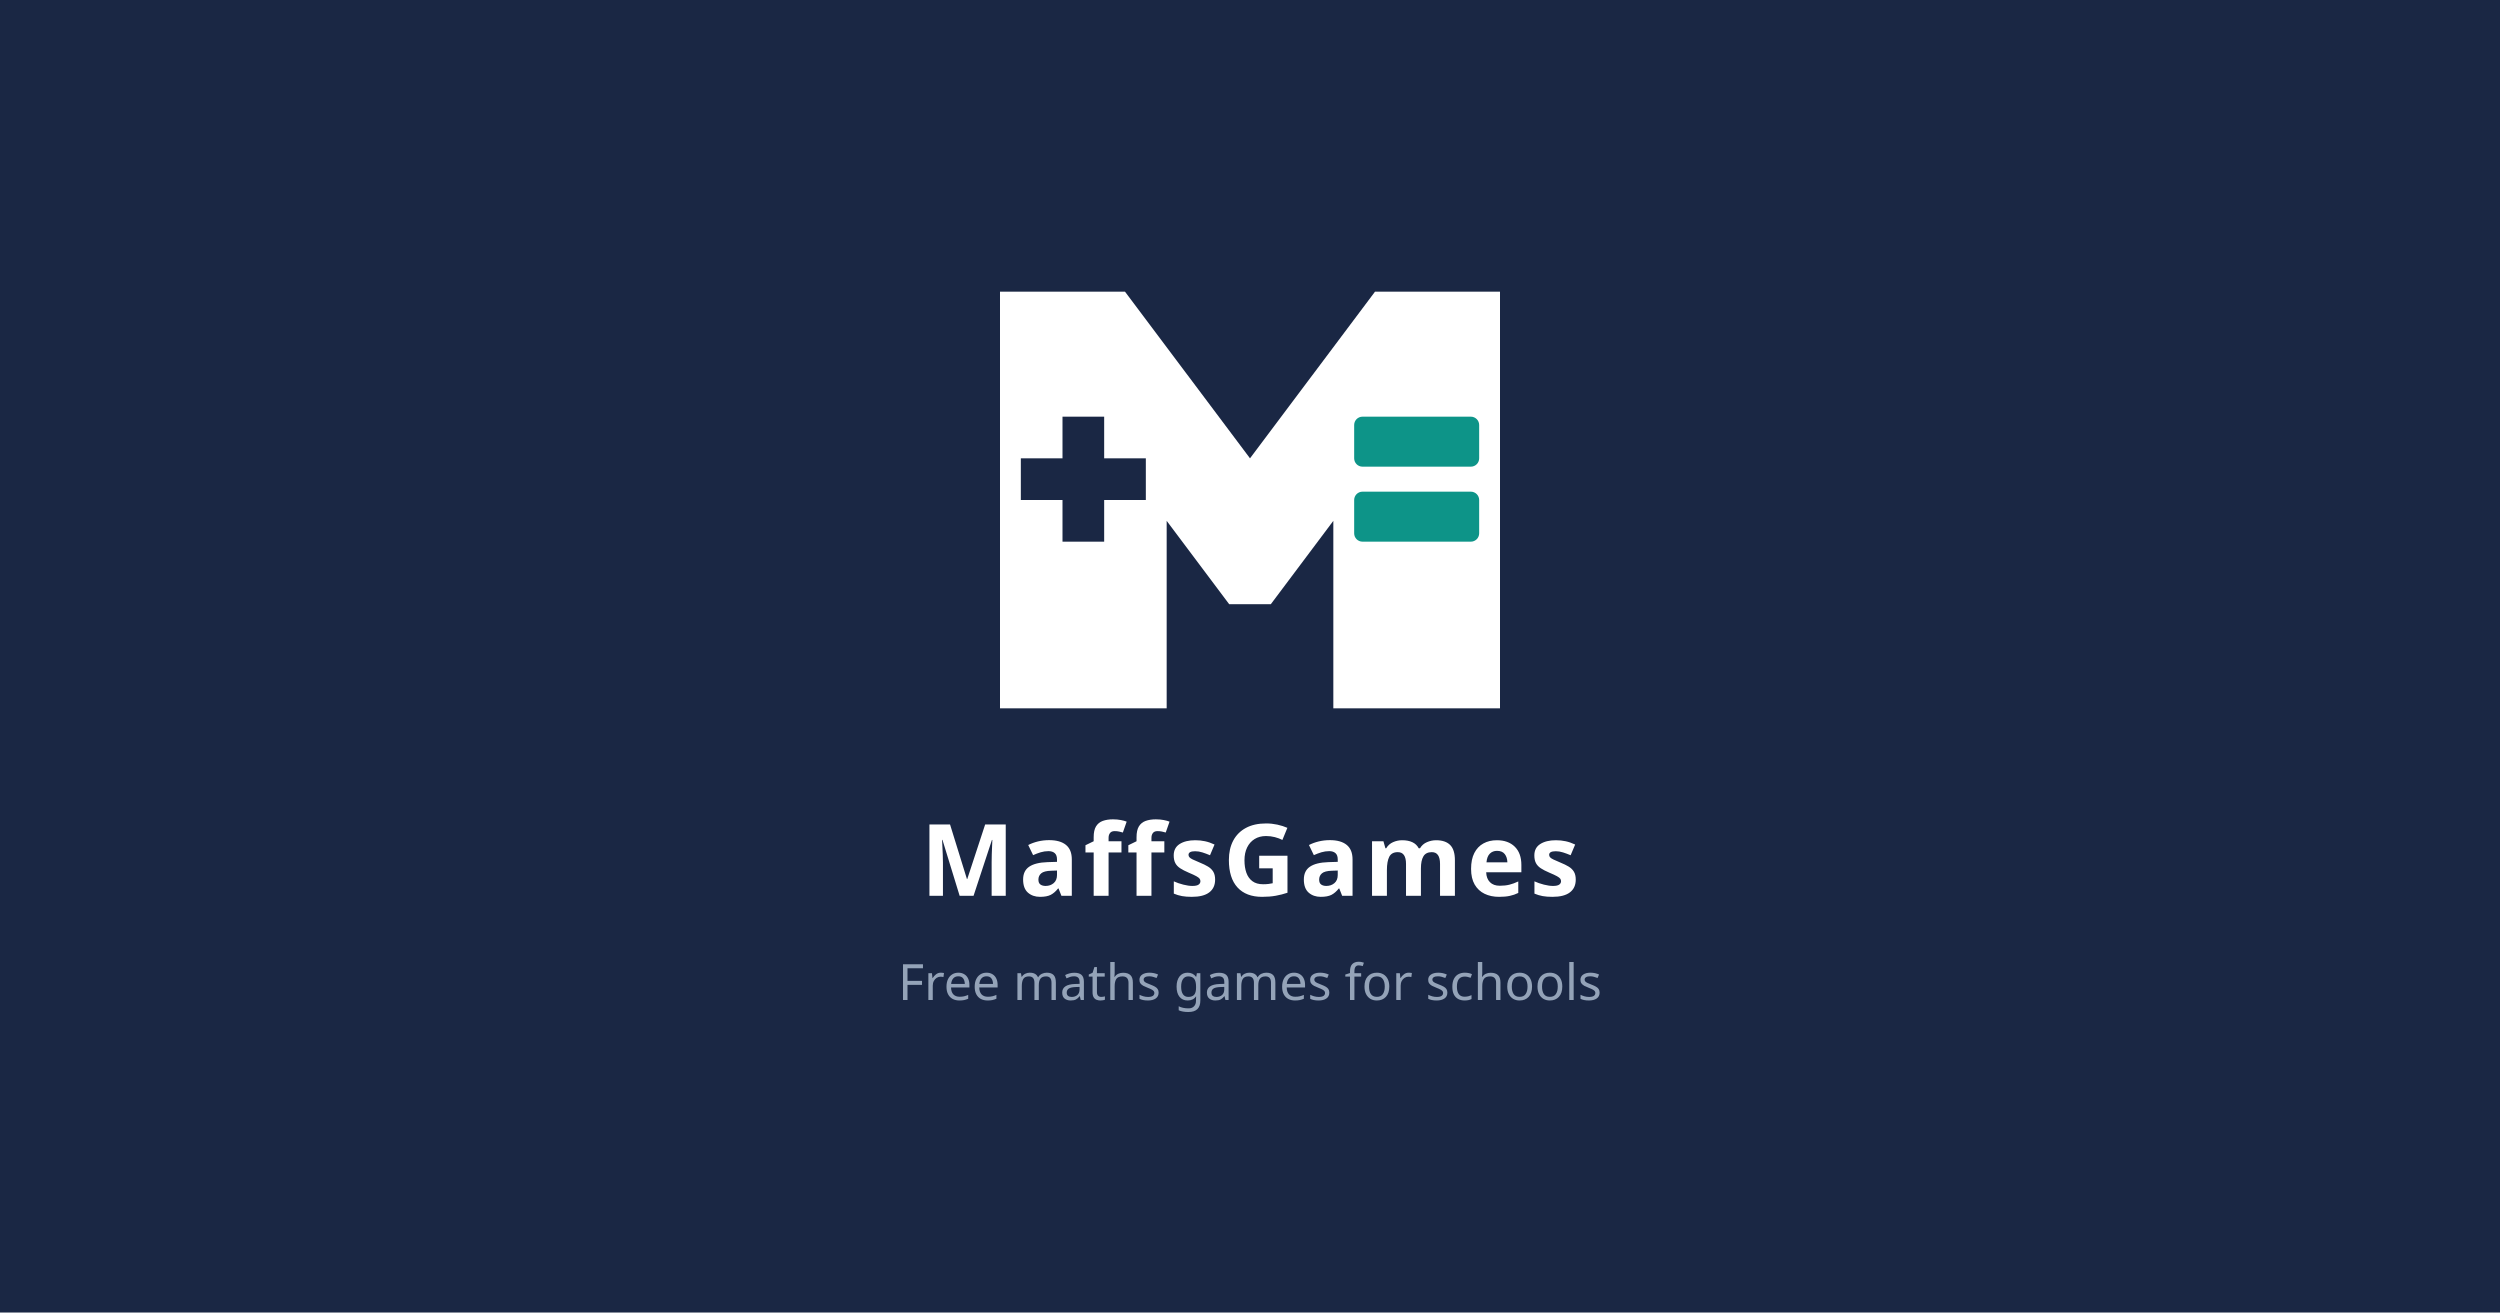
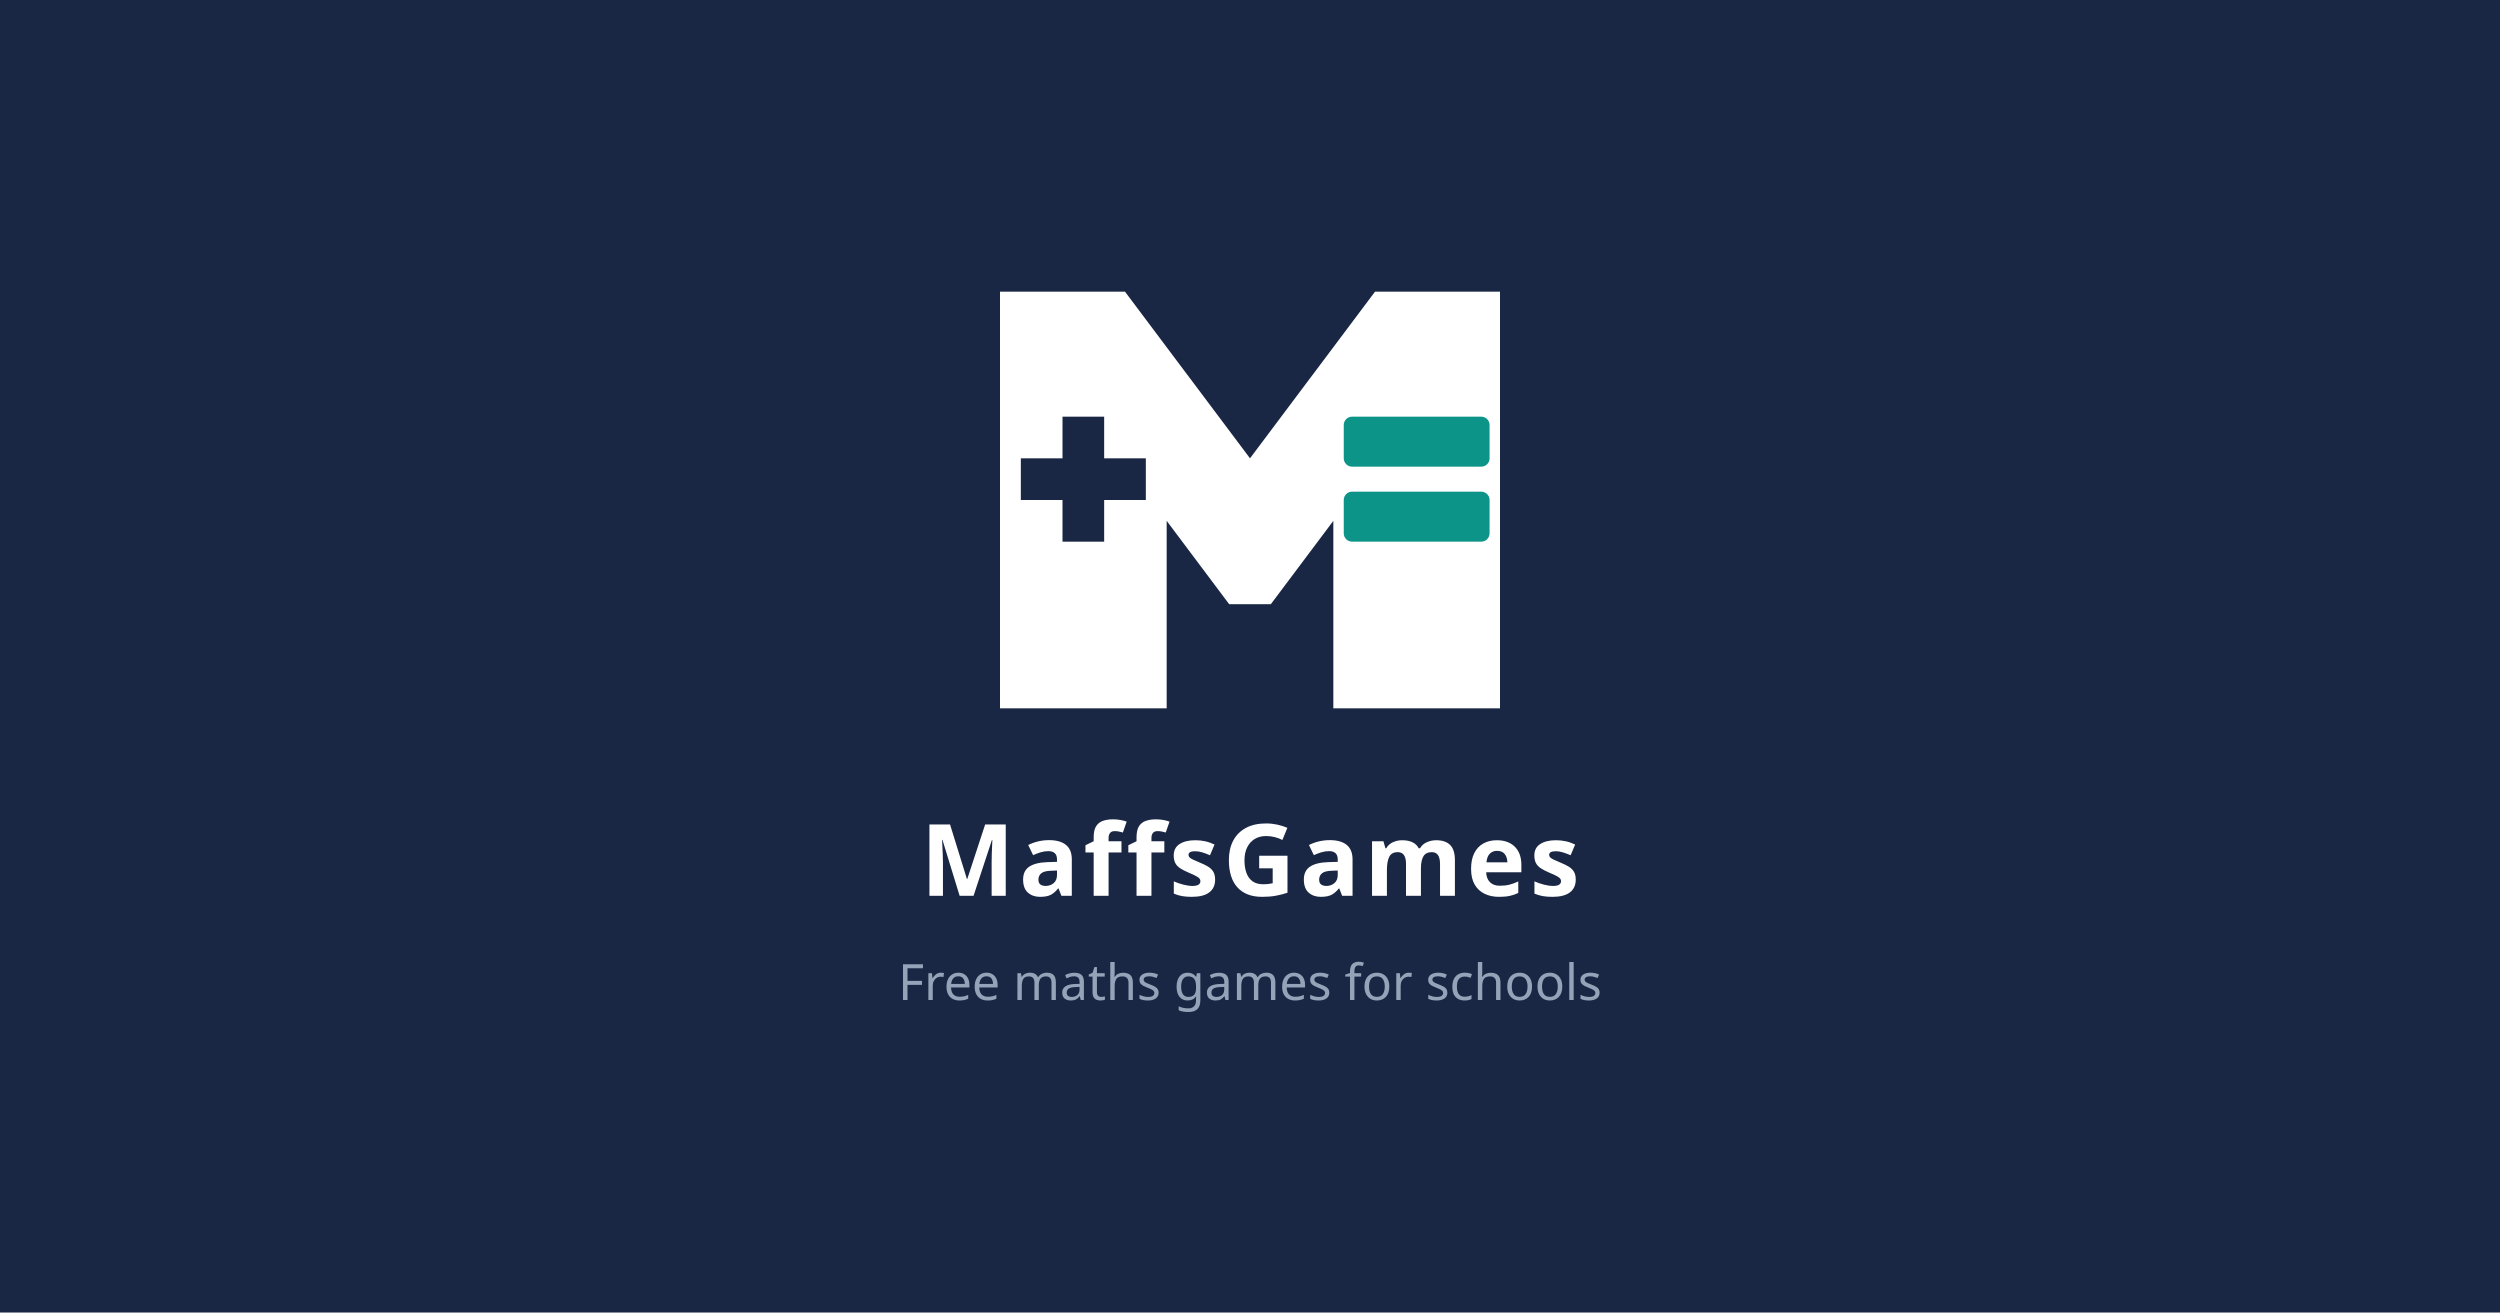
<svg xmlns="http://www.w3.org/2000/svg" viewBox="0 0 1200 630" width="1200" height="630">
  <rect width="1200" height="630" fill="#1a2744" />
  <g transform="translate(480,140) scale(2)">
    <path d="M 0,0 L 30,0 L 60,40 L 90,0 L 120,0 L 120,100 L 80,100 L 80,55 L 65,75 L 55,75 L 40,55 L 40,100 L 0,100 Z" fill="#ffffff" />
    <path d="M 15,40 L 15,30 L 25,30 L 25,40 L 35,40 L 35,50 L 25,50 L 25,60 L 15,60 L 15,50 L 5,50 L 5,40 Z" fill="#1a2744" />
-     <rect x="85" y="30" width="30" height="12" rx="2" fill="#0d9488" />
-     <rect x="85" y="48" width="30" height="12" rx="2" fill="#0d9488" />
+     <rect x="82.5" y="30" width="35" height="12" rx="2" fill="#0d9488" />
+     <rect x="82.5" y="48" width="35" height="12" rx="2" fill="#0d9488" />
  </g>
  <text x="600" y="430" text-anchor="middle" font-family="'Outfit','Segoe UI',sans-serif" font-size="48" font-weight="700" fill="#ffffff" letter-spacing="2">MaffsGames</text>
  <text x="600" y="480" text-anchor="middle" font-family="'Outfit','Segoe UI',sans-serif" font-size="24" font-weight="400" fill="#94a3b8">Free maths games for schools</text>
</svg>
